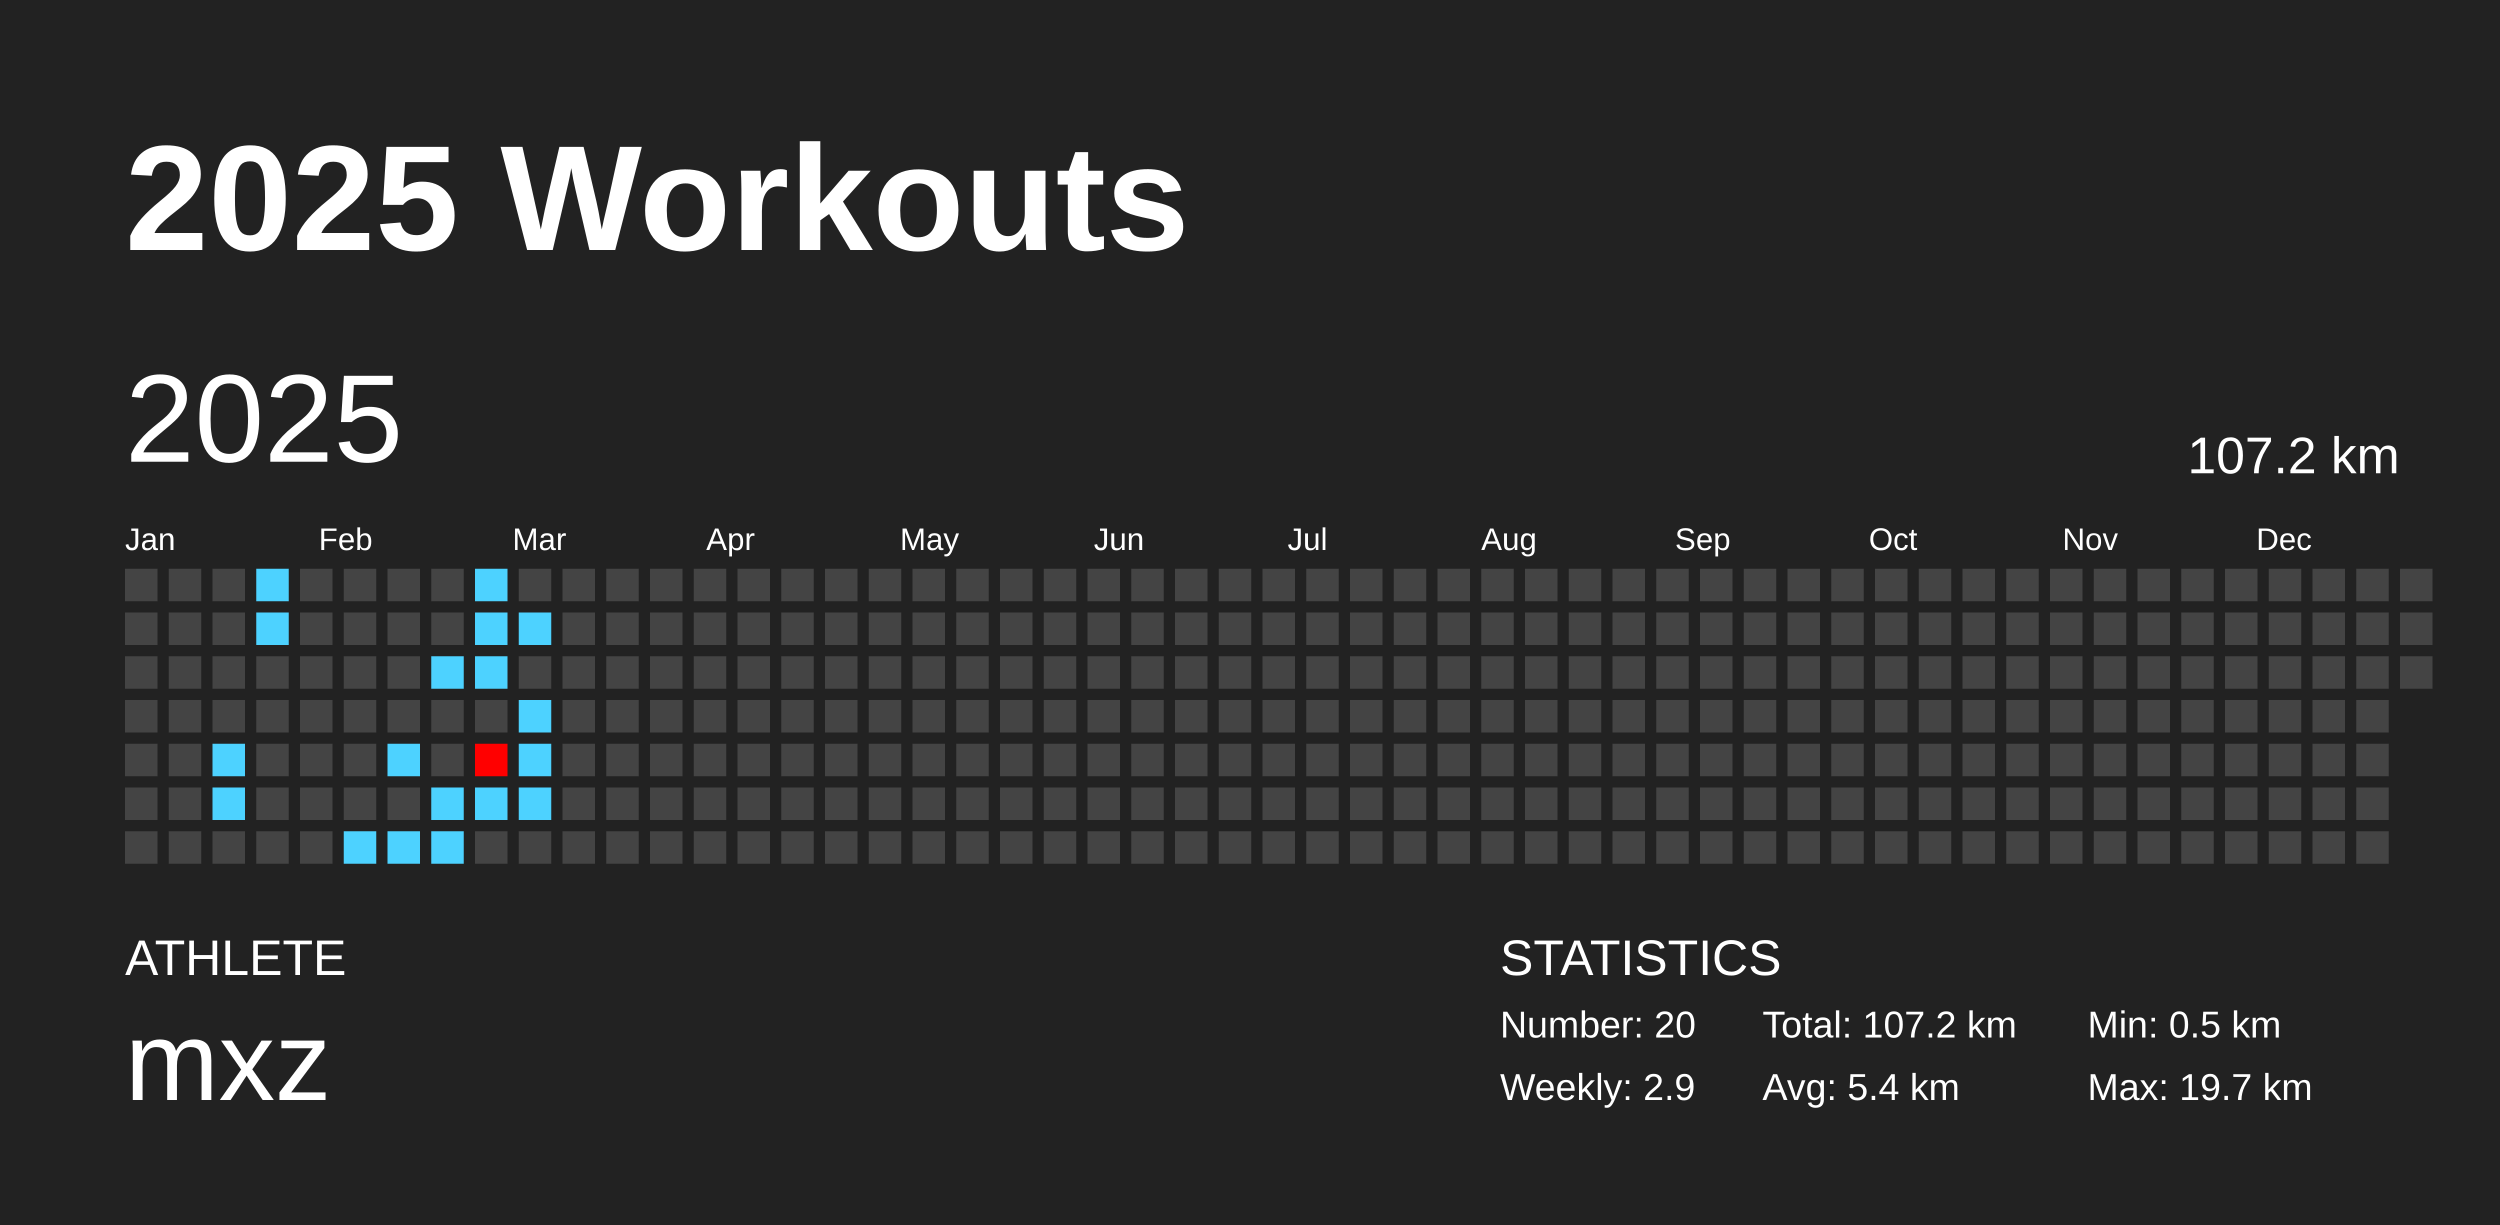
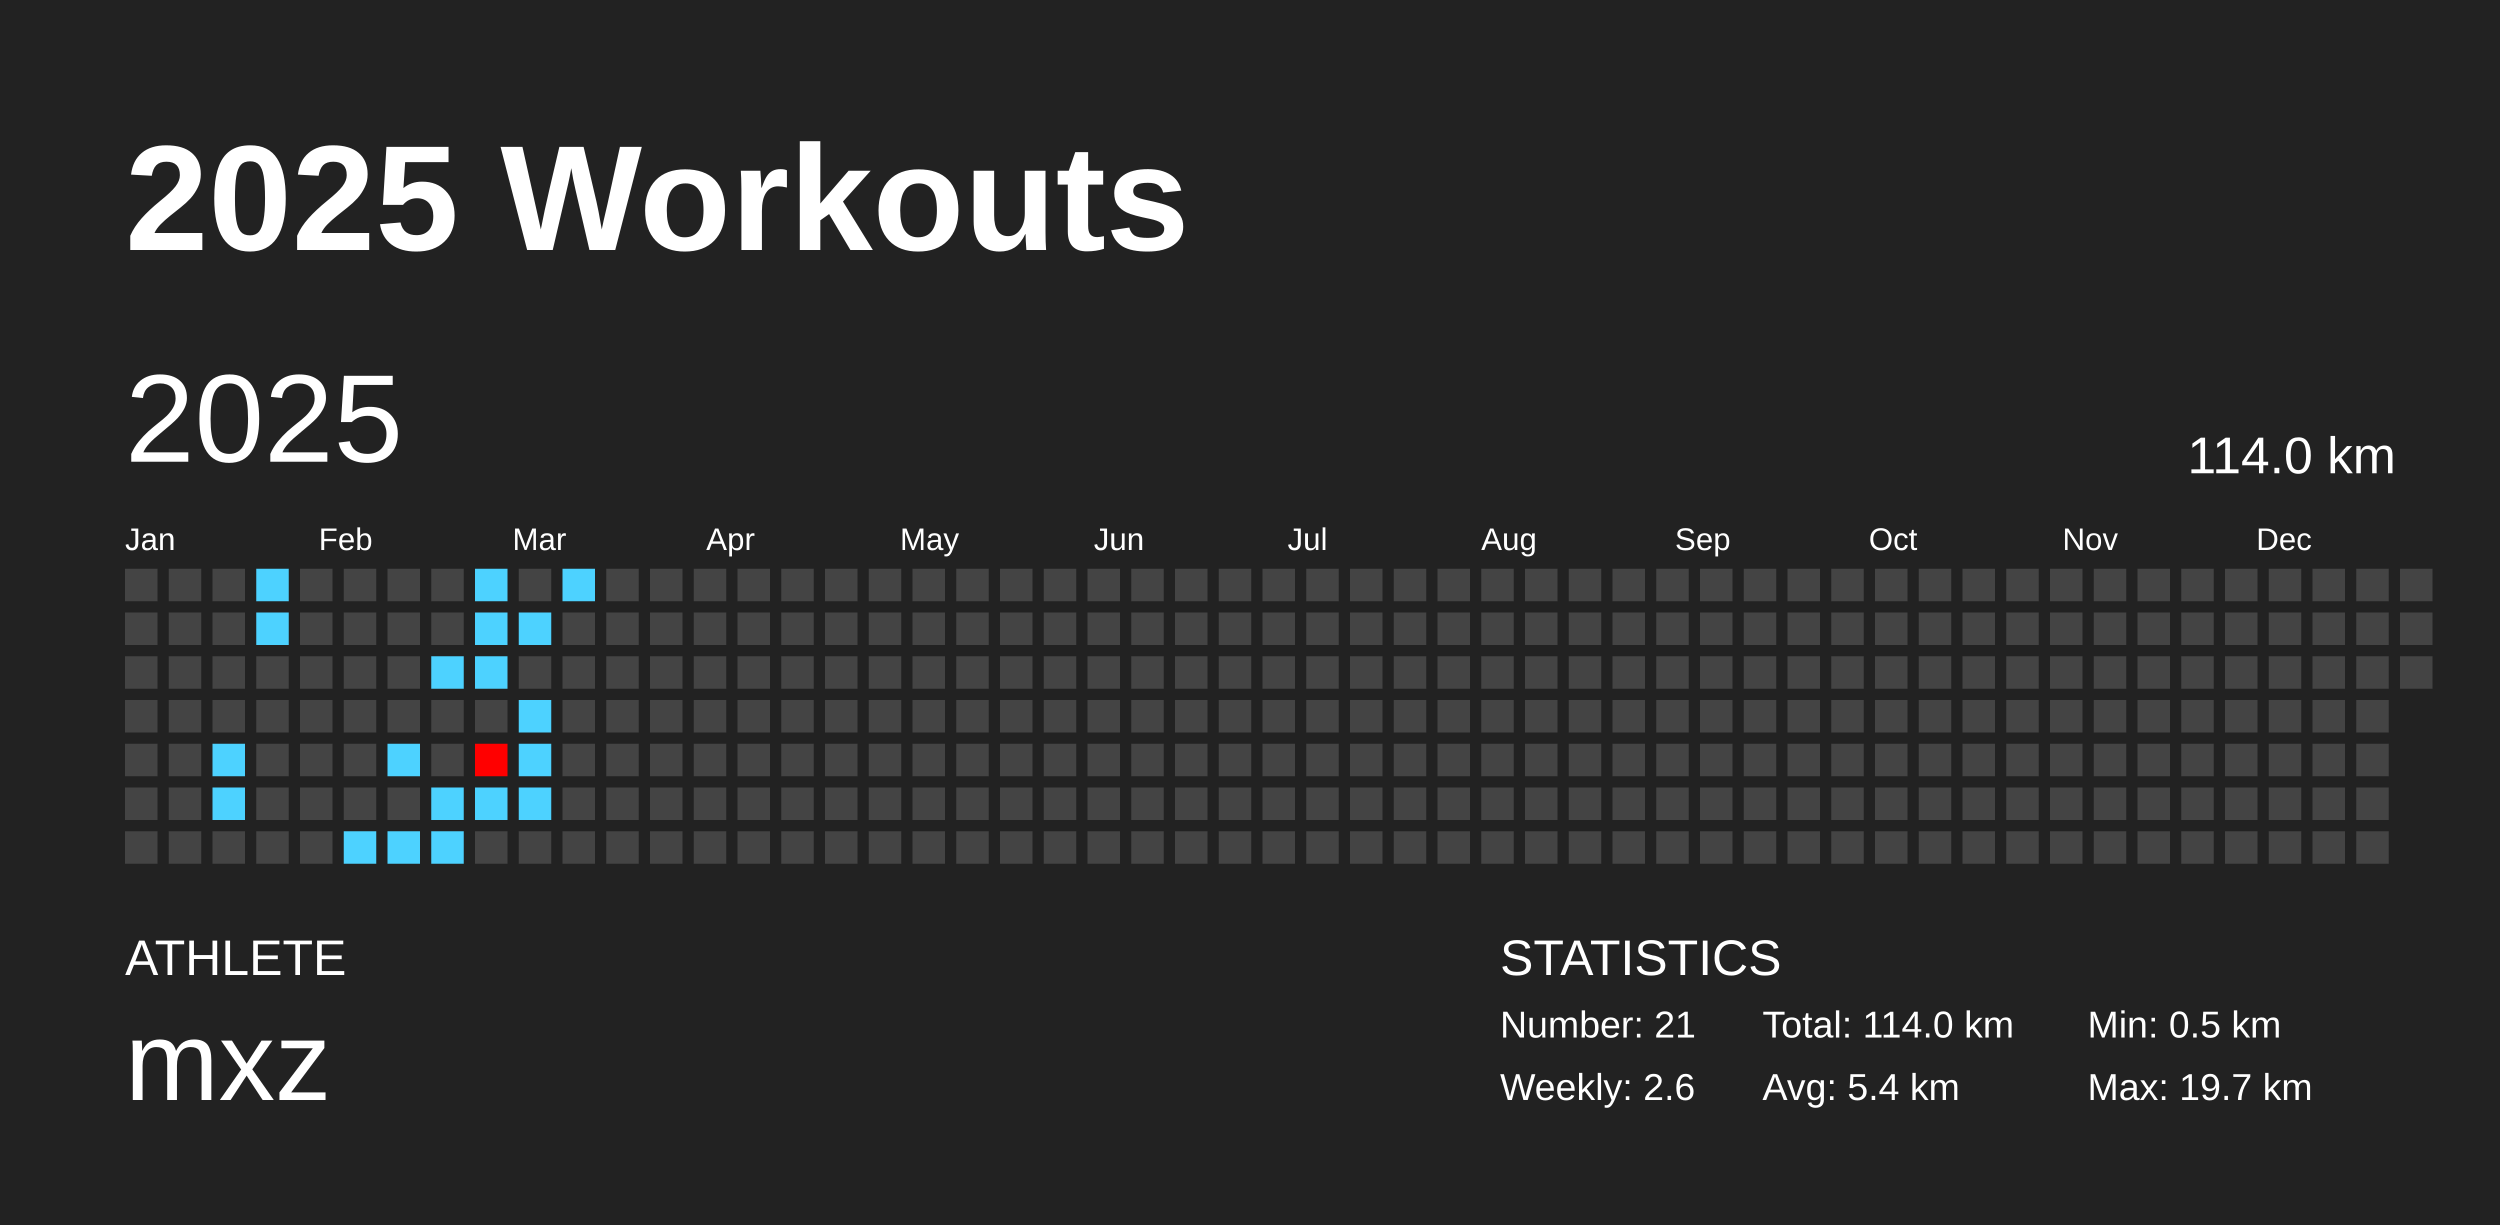
<svg xmlns="http://www.w3.org/2000/svg" baseProfile="full" height="98mm" version="1.1" viewBox="0,0,200,98" width="200mm">
  <defs />
  <rect fill="#222222" height="98" width="200" x="0" y="0" />
  <text fill="#FFFFFF" style="font-size:12px; font-family:Arial; font-weight:bold;" x="10" y="20">2025 Workouts</text>
  <text fill="#FFFFFF" style="font-size:4px; font-family:Arial" x="10" y="78">ATHLETE</text>
  <text fill="#FFFFFF" style="font-size:9px; font-family:Arial" x="10" y="88">mxz</text>
  <text fill="#FFFFFF" style="font-size:4px; font-family:Arial" x="120" y="78">STATISTICS</text>
-   <text fill="#FFFFFF" style="font-size:3px; font-family:Arial" x="120" y="83">Number: 20</text>
-   <text fill="#FFFFFF" style="font-size:3px; font-family:Arial" x="120" y="88">Weekly: 2.9</text>
-   <text fill="#FFFFFF" style="font-size:3px; font-family:Arial" x="141" y="83">Total: 107.2 km</text>
+   <text fill="#FFFFFF" style="font-size:3px; font-family:Arial" x="120" y="83">Number: 21</text>
+   <text fill="#FFFFFF" style="font-size:3px; font-family:Arial" x="120" y="88">Weekly: 2.6</text>
+   <text fill="#FFFFFF" style="font-size:3px; font-family:Arial" x="141" y="83">Total: 114.0 km</text>
  <text fill="#FFFFFF" style="font-size:3px; font-family:Arial" x="141" y="88">Avg: 5.4 km</text>
  <text fill="#FFFFFF" style="font-size:3px; font-family:Arial" x="167" y="83">Min: 0.5 km</text>
  <text fill="#FFFFFF" style="font-size:3px; font-family:Arial" x="167" y="88">Max: 19.7 km</text>
  <text dominant-baseline="hanging" fill="#FFFFFF" style="font-size:10.0px; font-family:Arial;" x="10" y="30">2025</text>
-   <text dominant-baseline="hanging" fill="#FFFFFF" style="font-size:4.125px; font-family:Arial;" x="175" y="35">107.2 km</text>
+   <text dominant-baseline="hanging" fill="#FFFFFF" style="font-size:4.125px; font-family:Arial;" x="175" y="35">114.0 km</text>
  <text fill="#FFFFFF" style="font-size:2.5px; font-family:Arial" x="10.0" y="44">Jan</text>
  <text fill="#FFFFFF" style="font-size:2.5px; font-family:Arial" x="25.5" y="44">Feb</text>
  <text fill="#FFFFFF" style="font-size:2.5px; font-family:Arial" x="41.0" y="44">Mar</text>
  <text fill="#FFFFFF" style="font-size:2.5px; font-family:Arial" x="56.5" y="44">Apr</text>
  <text fill="#FFFFFF" style="font-size:2.5px; font-family:Arial" x="72.0" y="44">May</text>
  <text fill="#FFFFFF" style="font-size:2.5px; font-family:Arial" x="87.5" y="44">Jun</text>
  <text fill="#FFFFFF" style="font-size:2.5px; font-family:Arial" x="103.0" y="44">Jul</text>
  <text fill="#FFFFFF" style="font-size:2.5px; font-family:Arial" x="118.5" y="44">Aug</text>
  <text fill="#FFFFFF" style="font-size:2.5px; font-family:Arial" x="134.0" y="44">Sep</text>
  <text fill="#FFFFFF" style="font-size:2.5px; font-family:Arial" x="149.5" y="44">Oct</text>
  <text fill="#FFFFFF" style="font-size:2.5px; font-family:Arial" x="165.0" y="44">Nov</text>
  <text fill="#FFFFFF" style="font-size:2.5px; font-family:Arial" x="180.5" y="44">Dec</text>
  <rect fill="#444444" height="2.6" width="2.6" x="10.0" y="45.5" />
  <rect fill="#444444" height="2.6" width="2.6" x="10.0" y="49.0" />
  <rect fill="#444444" height="2.6" width="2.6" x="10.0" y="52.5" />
  <rect fill="#444444" height="2.6" width="2.6" x="10.0" y="56.0" />
  <rect fill="#444444" height="2.6" width="2.6" x="10.0" y="59.5" />
  <rect fill="#444444" height="2.6" width="2.6" x="10.0" y="63.0" />
  <rect fill="#444444" height="2.6" width="2.6" x="10.0" y="66.5" />
  <rect fill="#444444" height="2.6" width="2.6" x="13.5" y="45.5" />
  <rect fill="#444444" height="2.6" width="2.6" x="13.5" y="49.0" />
  <rect fill="#444444" height="2.6" width="2.6" x="13.5" y="52.5" />
  <rect fill="#444444" height="2.6" width="2.6" x="13.5" y="56.0" />
  <rect fill="#444444" height="2.6" width="2.6" x="13.5" y="59.5" />
  <rect fill="#444444" height="2.6" width="2.6" x="13.5" y="63.0" />
  <rect fill="#444444" height="2.6" width="2.6" x="13.5" y="66.5" />
  <rect fill="#444444" height="2.6" width="2.6" x="17.0" y="45.5" />
  <rect fill="#444444" height="2.6" width="2.6" x="17.0" y="49.0" />
  <rect fill="#444444" height="2.6" width="2.6" x="17.0" y="52.5" />
  <rect fill="#444444" height="2.6" width="2.6" x="17.0" y="56.0" />
  <rect fill="#4dd2ff" height="2.6" width="2.6" x="17.0" y="59.5" />
  <rect fill="#4dd2ff" height="2.6" width="2.6" x="17.0" y="63.0" />
  <rect fill="#444444" height="2.6" width="2.6" x="17.0" y="66.5" />
  <rect fill="#4dd2ff" height="2.6" width="2.6" x="20.5" y="45.5" />
  <rect fill="#4dd2ff" height="2.6" width="2.6" x="20.5" y="49.0" />
  <rect fill="#444444" height="2.6" width="2.6" x="20.5" y="52.5" />
  <rect fill="#444444" height="2.6" width="2.6" x="20.5" y="56.0" />
  <rect fill="#444444" height="2.6" width="2.6" x="20.5" y="59.5" />
  <rect fill="#444444" height="2.6" width="2.6" x="20.5" y="63.0" />
  <rect fill="#444444" height="2.6" width="2.6" x="20.5" y="66.5" />
  <rect fill="#444444" height="2.6" width="2.6" x="24.0" y="45.5" />
  <rect fill="#444444" height="2.6" width="2.6" x="24.0" y="49.0" />
  <rect fill="#444444" height="2.6" width="2.6" x="24.0" y="52.5" />
  <rect fill="#444444" height="2.6" width="2.6" x="24.0" y="56.0" />
  <rect fill="#444444" height="2.6" width="2.6" x="24.0" y="59.5" />
  <rect fill="#444444" height="2.6" width="2.6" x="24.0" y="63.0" />
  <rect fill="#444444" height="2.6" width="2.6" x="24.0" y="66.5" />
  <rect fill="#444444" height="2.6" width="2.6" x="27.5" y="45.5" />
  <rect fill="#444444" height="2.6" width="2.6" x="27.5" y="49.0" />
  <rect fill="#444444" height="2.6" width="2.6" x="27.5" y="52.5" />
  <rect fill="#444444" height="2.6" width="2.6" x="27.5" y="56.0" />
  <rect fill="#444444" height="2.6" width="2.6" x="27.5" y="59.5" />
  <rect fill="#444444" height="2.6" width="2.6" x="27.5" y="63.0" />
  <rect fill="#4dd2ff" height="2.6" width="2.6" x="27.5" y="66.5" />
  <rect fill="#444444" height="2.6" width="2.6" x="31.0" y="45.5" />
  <rect fill="#444444" height="2.6" width="2.6" x="31.0" y="49.0" />
  <rect fill="#444444" height="2.6" width="2.6" x="31.0" y="52.5" />
  <rect fill="#444444" height="2.6" width="2.6" x="31.0" y="56.0" />
  <rect fill="#4dd2ff" height="2.6" width="2.6" x="31.0" y="59.5" />
  <rect fill="#444444" height="2.6" width="2.6" x="31.0" y="63.0" />
  <rect fill="#4dd2ff" height="2.6" width="2.6" x="31.0" y="66.5" />
  <rect fill="#444444" height="2.6" width="2.6" x="34.5" y="45.5" />
  <rect fill="#444444" height="2.6" width="2.6" x="34.5" y="49.0" />
  <rect fill="#4dd2ff" height="2.6" width="2.6" x="34.5" y="52.5" />
  <rect fill="#444444" height="2.6" width="2.6" x="34.5" y="56.0" />
  <rect fill="#444444" height="2.6" width="2.6" x="34.5" y="59.5" />
  <rect fill="#4dd2ff" height="2.6" width="2.6" x="34.5" y="63.0" />
  <rect fill="#4dd2ff" height="2.6" width="2.6" x="34.5" y="66.5" />
  <rect fill="#4dd2ff" height="2.6" width="2.6" x="38.0" y="45.5" />
  <rect fill="#4dd2ff" height="2.6" width="2.6" x="38.0" y="49.0" />
  <rect fill="#4dd2ff" height="2.6" width="2.6" x="38.0" y="52.5" />
  <rect fill="#444444" height="2.6" width="2.6" x="38.0" y="56.0" />
  <rect fill="#ff0000" height="2.6" width="2.6" x="38.0" y="59.5" />
  <rect fill="#4dd2ff" height="2.6" width="2.6" x="38.0" y="63.0" />
  <rect fill="#444444" height="2.6" width="2.6" x="38.0" y="66.5" />
  <rect fill="#444444" height="2.6" width="2.6" x="41.5" y="45.5" />
  <rect fill="#4dd2ff" height="2.6" width="2.6" x="41.5" y="49.0" />
  <rect fill="#444444" height="2.6" width="2.6" x="41.5" y="52.5" />
  <rect fill="#4dd2ff" height="2.6" width="2.6" x="41.5" y="56.0" />
  <rect fill="#4dd2ff" height="2.6" width="2.6" x="41.5" y="59.5" />
  <rect fill="#4dd2ff" height="2.6" width="2.6" x="41.5" y="63.0" />
  <rect fill="#444444" height="2.6" width="2.6" x="41.5" y="66.5" />
-   <rect fill="#444444" height="2.6" width="2.6" x="45.0" y="45.5" />
+   <rect fill="#4dd2ff" height="2.6" width="2.6" x="45.0" y="45.5" />
  <rect fill="#444444" height="2.6" width="2.6" x="45.0" y="49.0" />
  <rect fill="#444444" height="2.6" width="2.6" x="45.0" y="52.5" />
  <rect fill="#444444" height="2.6" width="2.6" x="45.0" y="56.0" />
  <rect fill="#444444" height="2.6" width="2.6" x="45.0" y="59.5" />
  <rect fill="#444444" height="2.6" width="2.6" x="45.0" y="63.0" />
  <rect fill="#444444" height="2.6" width="2.6" x="45.0" y="66.5" />
  <rect fill="#444444" height="2.6" width="2.6" x="48.5" y="45.5" />
  <rect fill="#444444" height="2.6" width="2.6" x="48.5" y="49.0" />
  <rect fill="#444444" height="2.6" width="2.6" x="48.5" y="52.5" />
  <rect fill="#444444" height="2.6" width="2.6" x="48.5" y="56.0" />
  <rect fill="#444444" height="2.6" width="2.6" x="48.5" y="59.5" />
  <rect fill="#444444" height="2.6" width="2.6" x="48.5" y="63.0" />
  <rect fill="#444444" height="2.6" width="2.6" x="48.5" y="66.5" />
  <rect fill="#444444" height="2.6" width="2.6" x="52.0" y="45.5" />
  <rect fill="#444444" height="2.6" width="2.6" x="52.0" y="49.0" />
  <rect fill="#444444" height="2.6" width="2.6" x="52.0" y="52.5" />
  <rect fill="#444444" height="2.6" width="2.6" x="52.0" y="56.0" />
  <rect fill="#444444" height="2.6" width="2.6" x="52.0" y="59.5" />
  <rect fill="#444444" height="2.6" width="2.6" x="52.0" y="63.0" />
  <rect fill="#444444" height="2.6" width="2.6" x="52.0" y="66.5" />
  <rect fill="#444444" height="2.6" width="2.6" x="55.5" y="45.5" />
  <rect fill="#444444" height="2.6" width="2.6" x="55.5" y="49.0" />
  <rect fill="#444444" height="2.6" width="2.6" x="55.5" y="52.5" />
  <rect fill="#444444" height="2.6" width="2.6" x="55.5" y="56.0" />
  <rect fill="#444444" height="2.6" width="2.6" x="55.5" y="59.5" />
  <rect fill="#444444" height="2.6" width="2.6" x="55.5" y="63.0" />
  <rect fill="#444444" height="2.6" width="2.6" x="55.5" y="66.5" />
  <rect fill="#444444" height="2.6" width="2.6" x="59.0" y="45.5" />
  <rect fill="#444444" height="2.6" width="2.6" x="59.0" y="49.0" />
  <rect fill="#444444" height="2.6" width="2.6" x="59.0" y="52.5" />
  <rect fill="#444444" height="2.6" width="2.6" x="59.0" y="56.0" />
  <rect fill="#444444" height="2.6" width="2.6" x="59.0" y="59.5" />
  <rect fill="#444444" height="2.6" width="2.6" x="59.0" y="63.0" />
  <rect fill="#444444" height="2.6" width="2.6" x="59.0" y="66.5" />
  <rect fill="#444444" height="2.6" width="2.6" x="62.5" y="45.5" />
  <rect fill="#444444" height="2.6" width="2.6" x="62.5" y="49.0" />
  <rect fill="#444444" height="2.6" width="2.6" x="62.5" y="52.5" />
  <rect fill="#444444" height="2.6" width="2.6" x="62.5" y="56.0" />
  <rect fill="#444444" height="2.6" width="2.6" x="62.5" y="59.5" />
  <rect fill="#444444" height="2.6" width="2.6" x="62.5" y="63.0" />
  <rect fill="#444444" height="2.6" width="2.6" x="62.5" y="66.5" />
  <rect fill="#444444" height="2.6" width="2.6" x="66.0" y="45.5" />
  <rect fill="#444444" height="2.6" width="2.6" x="66.0" y="49.0" />
  <rect fill="#444444" height="2.6" width="2.6" x="66.0" y="52.5" />
  <rect fill="#444444" height="2.6" width="2.6" x="66.0" y="56.0" />
  <rect fill="#444444" height="2.6" width="2.6" x="66.0" y="59.5" />
  <rect fill="#444444" height="2.6" width="2.6" x="66.0" y="63.0" />
  <rect fill="#444444" height="2.6" width="2.6" x="66.0" y="66.5" />
  <rect fill="#444444" height="2.6" width="2.6" x="69.5" y="45.5" />
  <rect fill="#444444" height="2.6" width="2.6" x="69.5" y="49.0" />
  <rect fill="#444444" height="2.6" width="2.6" x="69.5" y="52.5" />
  <rect fill="#444444" height="2.6" width="2.6" x="69.5" y="56.0" />
  <rect fill="#444444" height="2.6" width="2.6" x="69.5" y="59.5" />
  <rect fill="#444444" height="2.6" width="2.6" x="69.5" y="63.0" />
  <rect fill="#444444" height="2.6" width="2.6" x="69.5" y="66.5" />
  <rect fill="#444444" height="2.6" width="2.6" x="73.0" y="45.5" />
  <rect fill="#444444" height="2.6" width="2.6" x="73.0" y="49.0" />
  <rect fill="#444444" height="2.6" width="2.6" x="73.0" y="52.5" />
  <rect fill="#444444" height="2.6" width="2.6" x="73.0" y="56.0" />
  <rect fill="#444444" height="2.6" width="2.6" x="73.0" y="59.5" />
  <rect fill="#444444" height="2.6" width="2.6" x="73.0" y="63.0" />
  <rect fill="#444444" height="2.6" width="2.6" x="73.0" y="66.5" />
  <rect fill="#444444" height="2.6" width="2.6" x="76.5" y="45.5" />
  <rect fill="#444444" height="2.6" width="2.6" x="76.5" y="49.0" />
  <rect fill="#444444" height="2.6" width="2.6" x="76.5" y="52.5" />
  <rect fill="#444444" height="2.6" width="2.6" x="76.5" y="56.0" />
  <rect fill="#444444" height="2.6" width="2.6" x="76.5" y="59.5" />
  <rect fill="#444444" height="2.6" width="2.6" x="76.5" y="63.0" />
  <rect fill="#444444" height="2.6" width="2.6" x="76.5" y="66.5" />
  <rect fill="#444444" height="2.6" width="2.6" x="80.0" y="45.5" />
  <rect fill="#444444" height="2.6" width="2.6" x="80.0" y="49.0" />
  <rect fill="#444444" height="2.6" width="2.6" x="80.0" y="52.5" />
  <rect fill="#444444" height="2.6" width="2.6" x="80.0" y="56.0" />
  <rect fill="#444444" height="2.6" width="2.6" x="80.0" y="59.5" />
  <rect fill="#444444" height="2.6" width="2.6" x="80.0" y="63.0" />
  <rect fill="#444444" height="2.6" width="2.6" x="80.0" y="66.5" />
  <rect fill="#444444" height="2.6" width="2.6" x="83.5" y="45.5" />
  <rect fill="#444444" height="2.6" width="2.6" x="83.5" y="49.0" />
  <rect fill="#444444" height="2.6" width="2.6" x="83.5" y="52.5" />
  <rect fill="#444444" height="2.6" width="2.6" x="83.5" y="56.0" />
  <rect fill="#444444" height="2.6" width="2.6" x="83.5" y="59.5" />
  <rect fill="#444444" height="2.6" width="2.6" x="83.5" y="63.0" />
  <rect fill="#444444" height="2.6" width="2.6" x="83.5" y="66.5" />
  <rect fill="#444444" height="2.6" width="2.6" x="87.0" y="45.5" />
  <rect fill="#444444" height="2.6" width="2.6" x="87.0" y="49.0" />
  <rect fill="#444444" height="2.6" width="2.6" x="87.0" y="52.5" />
  <rect fill="#444444" height="2.6" width="2.6" x="87.0" y="56.0" />
  <rect fill="#444444" height="2.6" width="2.6" x="87.0" y="59.5" />
  <rect fill="#444444" height="2.6" width="2.6" x="87.0" y="63.0" />
  <rect fill="#444444" height="2.6" width="2.6" x="87.0" y="66.5" />
  <rect fill="#444444" height="2.6" width="2.6" x="90.5" y="45.5" />
  <rect fill="#444444" height="2.6" width="2.6" x="90.5" y="49.0" />
  <rect fill="#444444" height="2.6" width="2.6" x="90.5" y="52.5" />
  <rect fill="#444444" height="2.6" width="2.6" x="90.5" y="56.0" />
  <rect fill="#444444" height="2.6" width="2.6" x="90.5" y="59.5" />
  <rect fill="#444444" height="2.6" width="2.6" x="90.5" y="63.0" />
  <rect fill="#444444" height="2.6" width="2.6" x="90.5" y="66.5" />
  <rect fill="#444444" height="2.6" width="2.6" x="94.0" y="45.5" />
  <rect fill="#444444" height="2.6" width="2.6" x="94.0" y="49.0" />
  <rect fill="#444444" height="2.6" width="2.6" x="94.0" y="52.5" />
  <rect fill="#444444" height="2.6" width="2.6" x="94.0" y="56.0" />
  <rect fill="#444444" height="2.6" width="2.6" x="94.0" y="59.5" />
  <rect fill="#444444" height="2.6" width="2.6" x="94.0" y="63.0" />
  <rect fill="#444444" height="2.6" width="2.6" x="94.0" y="66.5" />
  <rect fill="#444444" height="2.6" width="2.6" x="97.5" y="45.5" />
  <rect fill="#444444" height="2.6" width="2.6" x="97.5" y="49.0" />
  <rect fill="#444444" height="2.6" width="2.6" x="97.5" y="52.5" />
  <rect fill="#444444" height="2.6" width="2.6" x="97.5" y="56.0" />
  <rect fill="#444444" height="2.6" width="2.6" x="97.5" y="59.5" />
  <rect fill="#444444" height="2.6" width="2.6" x="97.5" y="63.0" />
  <rect fill="#444444" height="2.6" width="2.6" x="97.5" y="66.5" />
  <rect fill="#444444" height="2.6" width="2.6" x="101.0" y="45.5" />
  <rect fill="#444444" height="2.6" width="2.6" x="101.0" y="49.0" />
  <rect fill="#444444" height="2.6" width="2.6" x="101.0" y="52.5" />
  <rect fill="#444444" height="2.6" width="2.6" x="101.0" y="56.0" />
  <rect fill="#444444" height="2.6" width="2.6" x="101.0" y="59.5" />
  <rect fill="#444444" height="2.6" width="2.6" x="101.0" y="63.0" />
  <rect fill="#444444" height="2.6" width="2.6" x="101.0" y="66.5" />
  <rect fill="#444444" height="2.6" width="2.6" x="104.5" y="45.5" />
  <rect fill="#444444" height="2.6" width="2.6" x="104.5" y="49.0" />
  <rect fill="#444444" height="2.6" width="2.6" x="104.5" y="52.5" />
  <rect fill="#444444" height="2.6" width="2.6" x="104.5" y="56.0" />
  <rect fill="#444444" height="2.6" width="2.6" x="104.5" y="59.5" />
  <rect fill="#444444" height="2.6" width="2.6" x="104.5" y="63.0" />
  <rect fill="#444444" height="2.6" width="2.6" x="104.5" y="66.5" />
  <rect fill="#444444" height="2.6" width="2.6" x="108.0" y="45.5" />
  <rect fill="#444444" height="2.6" width="2.6" x="108.0" y="49.0" />
  <rect fill="#444444" height="2.6" width="2.6" x="108.0" y="52.5" />
  <rect fill="#444444" height="2.6" width="2.6" x="108.0" y="56.0" />
  <rect fill="#444444" height="2.6" width="2.6" x="108.0" y="59.5" />
  <rect fill="#444444" height="2.6" width="2.6" x="108.0" y="63.0" />
  <rect fill="#444444" height="2.6" width="2.6" x="108.0" y="66.5" />
  <rect fill="#444444" height="2.6" width="2.6" x="111.5" y="45.5" />
  <rect fill="#444444" height="2.6" width="2.6" x="111.5" y="49.0" />
  <rect fill="#444444" height="2.6" width="2.6" x="111.5" y="52.5" />
  <rect fill="#444444" height="2.6" width="2.6" x="111.5" y="56.0" />
  <rect fill="#444444" height="2.6" width="2.6" x="111.5" y="59.5" />
  <rect fill="#444444" height="2.6" width="2.6" x="111.5" y="63.0" />
  <rect fill="#444444" height="2.6" width="2.6" x="111.5" y="66.5" />
  <rect fill="#444444" height="2.6" width="2.6" x="115.0" y="45.5" />
  <rect fill="#444444" height="2.6" width="2.6" x="115.0" y="49.0" />
  <rect fill="#444444" height="2.6" width="2.6" x="115.0" y="52.5" />
  <rect fill="#444444" height="2.6" width="2.6" x="115.0" y="56.0" />
  <rect fill="#444444" height="2.6" width="2.6" x="115.0" y="59.5" />
  <rect fill="#444444" height="2.6" width="2.6" x="115.0" y="63.0" />
  <rect fill="#444444" height="2.6" width="2.6" x="115.0" y="66.5" />
  <rect fill="#444444" height="2.6" width="2.6" x="118.5" y="45.5" />
  <rect fill="#444444" height="2.6" width="2.6" x="118.5" y="49.0" />
  <rect fill="#444444" height="2.6" width="2.6" x="118.5" y="52.5" />
  <rect fill="#444444" height="2.6" width="2.6" x="118.5" y="56.0" />
  <rect fill="#444444" height="2.6" width="2.6" x="118.5" y="59.5" />
  <rect fill="#444444" height="2.6" width="2.6" x="118.5" y="63.0" />
  <rect fill="#444444" height="2.6" width="2.6" x="118.5" y="66.5" />
  <rect fill="#444444" height="2.6" width="2.6" x="122.0" y="45.5" />
  <rect fill="#444444" height="2.6" width="2.6" x="122.0" y="49.0" />
  <rect fill="#444444" height="2.6" width="2.6" x="122.0" y="52.5" />
  <rect fill="#444444" height="2.6" width="2.6" x="122.0" y="56.0" />
  <rect fill="#444444" height="2.6" width="2.6" x="122.0" y="59.5" />
  <rect fill="#444444" height="2.6" width="2.6" x="122.0" y="63.0" />
  <rect fill="#444444" height="2.6" width="2.6" x="122.0" y="66.5" />
  <rect fill="#444444" height="2.6" width="2.6" x="125.5" y="45.5" />
  <rect fill="#444444" height="2.6" width="2.6" x="125.5" y="49.0" />
  <rect fill="#444444" height="2.6" width="2.6" x="125.5" y="52.5" />
  <rect fill="#444444" height="2.6" width="2.6" x="125.5" y="56.0" />
  <rect fill="#444444" height="2.6" width="2.6" x="125.5" y="59.5" />
  <rect fill="#444444" height="2.6" width="2.6" x="125.5" y="63.0" />
  <rect fill="#444444" height="2.6" width="2.6" x="125.5" y="66.5" />
  <rect fill="#444444" height="2.6" width="2.6" x="129.0" y="45.5" />
  <rect fill="#444444" height="2.6" width="2.6" x="129.0" y="49.0" />
  <rect fill="#444444" height="2.6" width="2.6" x="129.0" y="52.5" />
  <rect fill="#444444" height="2.6" width="2.6" x="129.0" y="56.0" />
  <rect fill="#444444" height="2.6" width="2.6" x="129.0" y="59.5" />
  <rect fill="#444444" height="2.6" width="2.6" x="129.0" y="63.0" />
  <rect fill="#444444" height="2.6" width="2.6" x="129.0" y="66.5" />
  <rect fill="#444444" height="2.6" width="2.6" x="132.5" y="45.5" />
  <rect fill="#444444" height="2.6" width="2.6" x="132.5" y="49.0" />
  <rect fill="#444444" height="2.6" width="2.6" x="132.5" y="52.5" />
  <rect fill="#444444" height="2.6" width="2.6" x="132.5" y="56.0" />
  <rect fill="#444444" height="2.6" width="2.6" x="132.5" y="59.5" />
  <rect fill="#444444" height="2.6" width="2.6" x="132.5" y="63.0" />
  <rect fill="#444444" height="2.6" width="2.6" x="132.5" y="66.5" />
  <rect fill="#444444" height="2.6" width="2.6" x="136.0" y="45.5" />
  <rect fill="#444444" height="2.6" width="2.6" x="136.0" y="49.0" />
  <rect fill="#444444" height="2.6" width="2.6" x="136.0" y="52.5" />
  <rect fill="#444444" height="2.6" width="2.6" x="136.0" y="56.0" />
  <rect fill="#444444" height="2.6" width="2.6" x="136.0" y="59.5" />
  <rect fill="#444444" height="2.6" width="2.6" x="136.0" y="63.0" />
  <rect fill="#444444" height="2.6" width="2.6" x="136.0" y="66.5" />
  <rect fill="#444444" height="2.6" width="2.6" x="139.5" y="45.5" />
  <rect fill="#444444" height="2.6" width="2.6" x="139.5" y="49.0" />
  <rect fill="#444444" height="2.6" width="2.6" x="139.5" y="52.5" />
  <rect fill="#444444" height="2.6" width="2.6" x="139.5" y="56.0" />
  <rect fill="#444444" height="2.6" width="2.6" x="139.5" y="59.5" />
  <rect fill="#444444" height="2.6" width="2.6" x="139.5" y="63.0" />
  <rect fill="#444444" height="2.6" width="2.6" x="139.5" y="66.5" />
  <rect fill="#444444" height="2.6" width="2.6" x="143.0" y="45.5" />
  <rect fill="#444444" height="2.6" width="2.6" x="143.0" y="49.0" />
  <rect fill="#444444" height="2.6" width="2.6" x="143.0" y="52.5" />
  <rect fill="#444444" height="2.6" width="2.6" x="143.0" y="56.0" />
  <rect fill="#444444" height="2.6" width="2.6" x="143.0" y="59.5" />
  <rect fill="#444444" height="2.6" width="2.6" x="143.0" y="63.0" />
  <rect fill="#444444" height="2.6" width="2.6" x="143.0" y="66.5" />
  <rect fill="#444444" height="2.6" width="2.6" x="146.5" y="45.5" />
  <rect fill="#444444" height="2.6" width="2.6" x="146.5" y="49.0" />
  <rect fill="#444444" height="2.6" width="2.6" x="146.5" y="52.5" />
  <rect fill="#444444" height="2.6" width="2.6" x="146.5" y="56.0" />
  <rect fill="#444444" height="2.6" width="2.6" x="146.5" y="59.5" />
  <rect fill="#444444" height="2.6" width="2.6" x="146.5" y="63.0" />
  <rect fill="#444444" height="2.6" width="2.6" x="146.5" y="66.5" />
  <rect fill="#444444" height="2.6" width="2.6" x="150.0" y="45.5" />
  <rect fill="#444444" height="2.6" width="2.6" x="150.0" y="49.0" />
  <rect fill="#444444" height="2.6" width="2.6" x="150.0" y="52.5" />
  <rect fill="#444444" height="2.6" width="2.6" x="150.0" y="56.0" />
  <rect fill="#444444" height="2.6" width="2.6" x="150.0" y="59.5" />
  <rect fill="#444444" height="2.6" width="2.6" x="150.0" y="63.0" />
  <rect fill="#444444" height="2.6" width="2.6" x="150.0" y="66.5" />
  <rect fill="#444444" height="2.6" width="2.6" x="153.5" y="45.5" />
  <rect fill="#444444" height="2.6" width="2.6" x="153.5" y="49.0" />
  <rect fill="#444444" height="2.6" width="2.6" x="153.5" y="52.5" />
  <rect fill="#444444" height="2.6" width="2.6" x="153.5" y="56.0" />
  <rect fill="#444444" height="2.6" width="2.6" x="153.5" y="59.5" />
  <rect fill="#444444" height="2.6" width="2.6" x="153.5" y="63.0" />
  <rect fill="#444444" height="2.6" width="2.6" x="153.5" y="66.5" />
  <rect fill="#444444" height="2.6" width="2.6" x="157.0" y="45.5" />
  <rect fill="#444444" height="2.6" width="2.6" x="157.0" y="49.0" />
  <rect fill="#444444" height="2.6" width="2.6" x="157.0" y="52.5" />
  <rect fill="#444444" height="2.6" width="2.6" x="157.0" y="56.0" />
  <rect fill="#444444" height="2.6" width="2.6" x="157.0" y="59.5" />
  <rect fill="#444444" height="2.6" width="2.6" x="157.0" y="63.0" />
  <rect fill="#444444" height="2.6" width="2.6" x="157.0" y="66.5" />
  <rect fill="#444444" height="2.6" width="2.6" x="160.5" y="45.5" />
  <rect fill="#444444" height="2.6" width="2.6" x="160.5" y="49.0" />
  <rect fill="#444444" height="2.6" width="2.6" x="160.5" y="52.5" />
  <rect fill="#444444" height="2.6" width="2.6" x="160.5" y="56.0" />
  <rect fill="#444444" height="2.6" width="2.6" x="160.5" y="59.5" />
  <rect fill="#444444" height="2.6" width="2.6" x="160.5" y="63.0" />
  <rect fill="#444444" height="2.6" width="2.6" x="160.5" y="66.5" />
  <rect fill="#444444" height="2.6" width="2.6" x="164.0" y="45.5" />
  <rect fill="#444444" height="2.6" width="2.6" x="164.0" y="49.0" />
  <rect fill="#444444" height="2.6" width="2.6" x="164.0" y="52.5" />
  <rect fill="#444444" height="2.6" width="2.6" x="164.0" y="56.0" />
  <rect fill="#444444" height="2.6" width="2.6" x="164.0" y="59.5" />
  <rect fill="#444444" height="2.6" width="2.6" x="164.0" y="63.0" />
  <rect fill="#444444" height="2.6" width="2.6" x="164.0" y="66.5" />
  <rect fill="#444444" height="2.6" width="2.6" x="167.5" y="45.5" />
  <rect fill="#444444" height="2.6" width="2.6" x="167.5" y="49.0" />
  <rect fill="#444444" height="2.6" width="2.6" x="167.5" y="52.5" />
  <rect fill="#444444" height="2.6" width="2.6" x="167.5" y="56.0" />
  <rect fill="#444444" height="2.6" width="2.6" x="167.5" y="59.5" />
  <rect fill="#444444" height="2.6" width="2.6" x="167.5" y="63.0" />
  <rect fill="#444444" height="2.6" width="2.6" x="167.5" y="66.5" />
  <rect fill="#444444" height="2.6" width="2.6" x="171.0" y="45.5" />
  <rect fill="#444444" height="2.6" width="2.6" x="171.0" y="49.0" />
  <rect fill="#444444" height="2.6" width="2.6" x="171.0" y="52.5" />
  <rect fill="#444444" height="2.6" width="2.6" x="171.0" y="56.0" />
  <rect fill="#444444" height="2.6" width="2.6" x="171.0" y="59.5" />
  <rect fill="#444444" height="2.6" width="2.6" x="171.0" y="63.0" />
  <rect fill="#444444" height="2.6" width="2.6" x="171.0" y="66.5" />
  <rect fill="#444444" height="2.6" width="2.6" x="174.5" y="45.5" />
  <rect fill="#444444" height="2.6" width="2.6" x="174.5" y="49.0" />
  <rect fill="#444444" height="2.6" width="2.6" x="174.5" y="52.5" />
  <rect fill="#444444" height="2.6" width="2.6" x="174.5" y="56.0" />
  <rect fill="#444444" height="2.6" width="2.6" x="174.5" y="59.5" />
  <rect fill="#444444" height="2.6" width="2.6" x="174.5" y="63.0" />
  <rect fill="#444444" height="2.6" width="2.6" x="174.5" y="66.5" />
  <rect fill="#444444" height="2.6" width="2.6" x="178.0" y="45.5" />
  <rect fill="#444444" height="2.6" width="2.6" x="178.0" y="49.0" />
  <rect fill="#444444" height="2.6" width="2.6" x="178.0" y="52.5" />
  <rect fill="#444444" height="2.6" width="2.6" x="178.0" y="56.0" />
  <rect fill="#444444" height="2.6" width="2.6" x="178.0" y="59.5" />
  <rect fill="#444444" height="2.6" width="2.6" x="178.0" y="63.0" />
  <rect fill="#444444" height="2.6" width="2.6" x="178.0" y="66.5" />
  <rect fill="#444444" height="2.6" width="2.6" x="181.5" y="45.5" />
  <rect fill="#444444" height="2.6" width="2.6" x="181.5" y="49.0" />
  <rect fill="#444444" height="2.6" width="2.6" x="181.5" y="52.5" />
  <rect fill="#444444" height="2.6" width="2.6" x="181.5" y="56.0" />
  <rect fill="#444444" height="2.6" width="2.6" x="181.5" y="59.5" />
  <rect fill="#444444" height="2.6" width="2.6" x="181.5" y="63.0" />
  <rect fill="#444444" height="2.6" width="2.6" x="181.5" y="66.5" />
  <rect fill="#444444" height="2.6" width="2.6" x="185.0" y="45.5" />
  <rect fill="#444444" height="2.6" width="2.6" x="185.0" y="49.0" />
  <rect fill="#444444" height="2.6" width="2.6" x="185.0" y="52.5" />
  <rect fill="#444444" height="2.6" width="2.6" x="185.0" y="56.0" />
  <rect fill="#444444" height="2.6" width="2.6" x="185.0" y="59.5" />
  <rect fill="#444444" height="2.6" width="2.6" x="185.0" y="63.0" />
  <rect fill="#444444" height="2.6" width="2.6" x="185.0" y="66.5" />
  <rect fill="#444444" height="2.6" width="2.6" x="188.5" y="45.5" />
  <rect fill="#444444" height="2.6" width="2.6" x="188.5" y="49.0" />
  <rect fill="#444444" height="2.6" width="2.6" x="188.5" y="52.5" />
  <rect fill="#444444" height="2.6" width="2.6" x="188.5" y="56.0" />
  <rect fill="#444444" height="2.6" width="2.6" x="188.5" y="59.5" />
  <rect fill="#444444" height="2.6" width="2.6" x="188.5" y="63.0" />
  <rect fill="#444444" height="2.6" width="2.6" x="188.5" y="66.5" />
  <rect fill="#444444" height="2.6" width="2.6" x="192.0" y="45.5" />
  <rect fill="#444444" height="2.6" width="2.6" x="192.0" y="49.0" />
  <rect fill="#444444" height="2.6" width="2.6" x="192.0" y="52.5" />
</svg>
